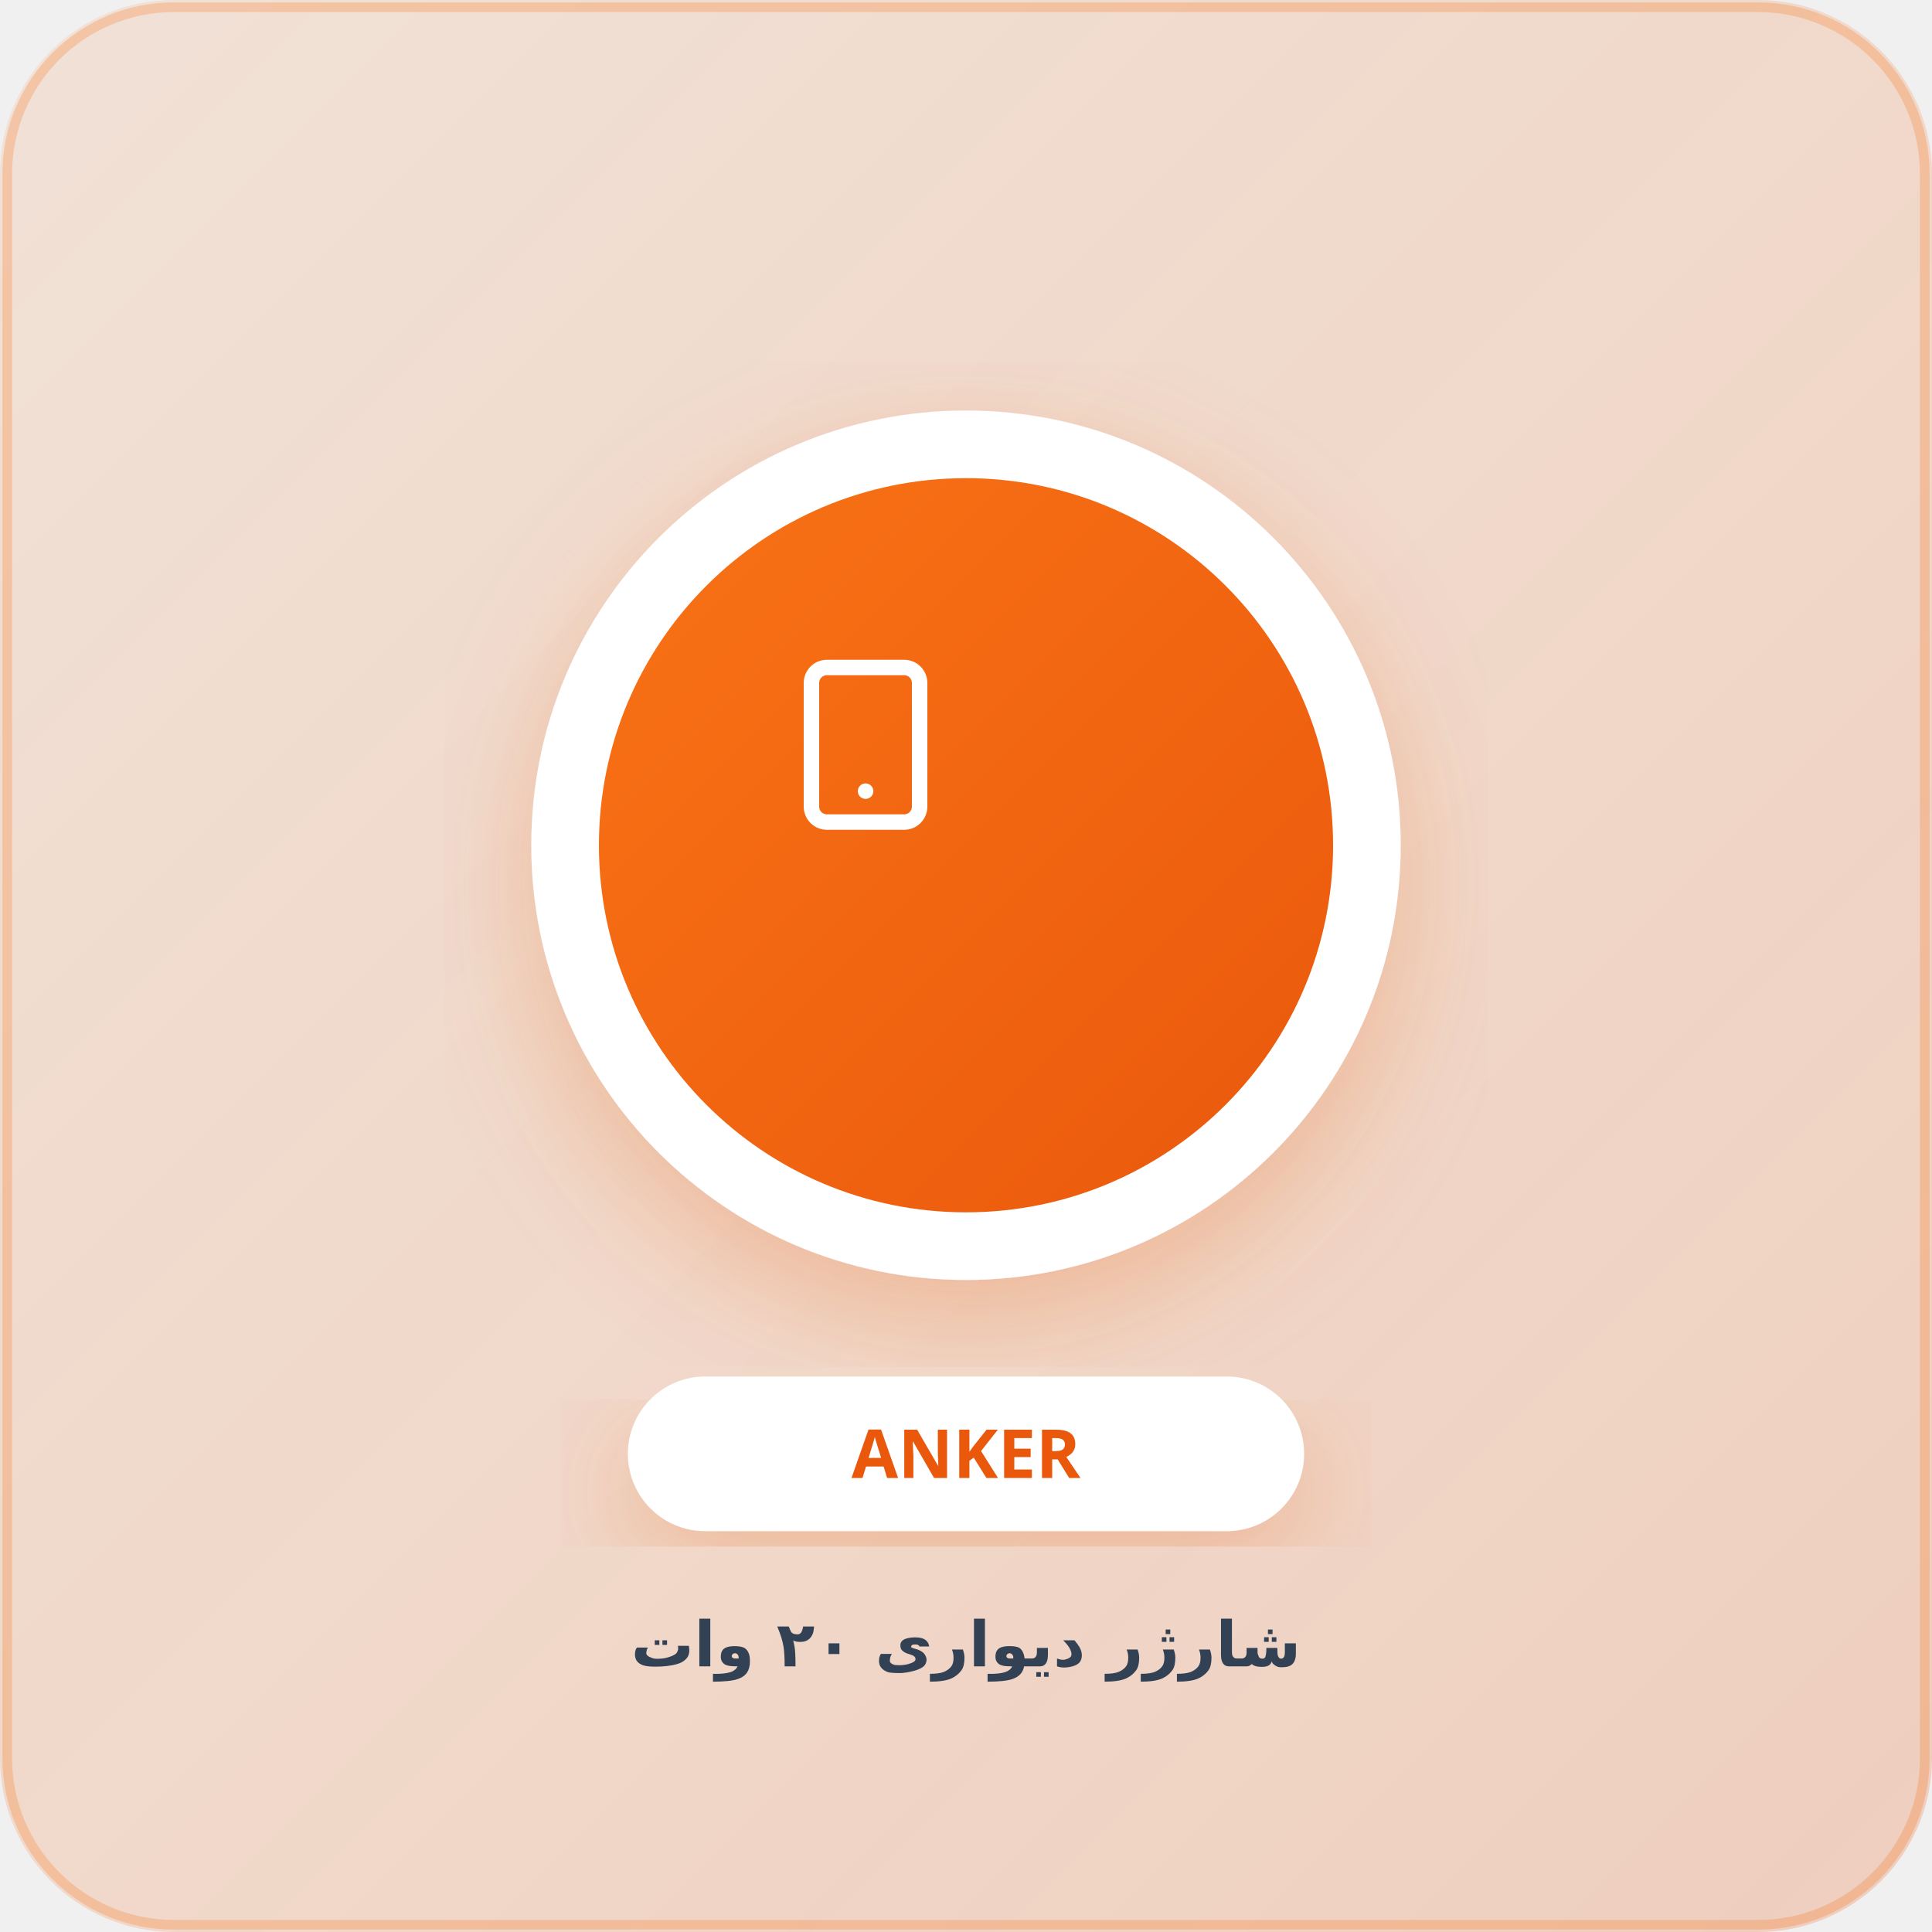
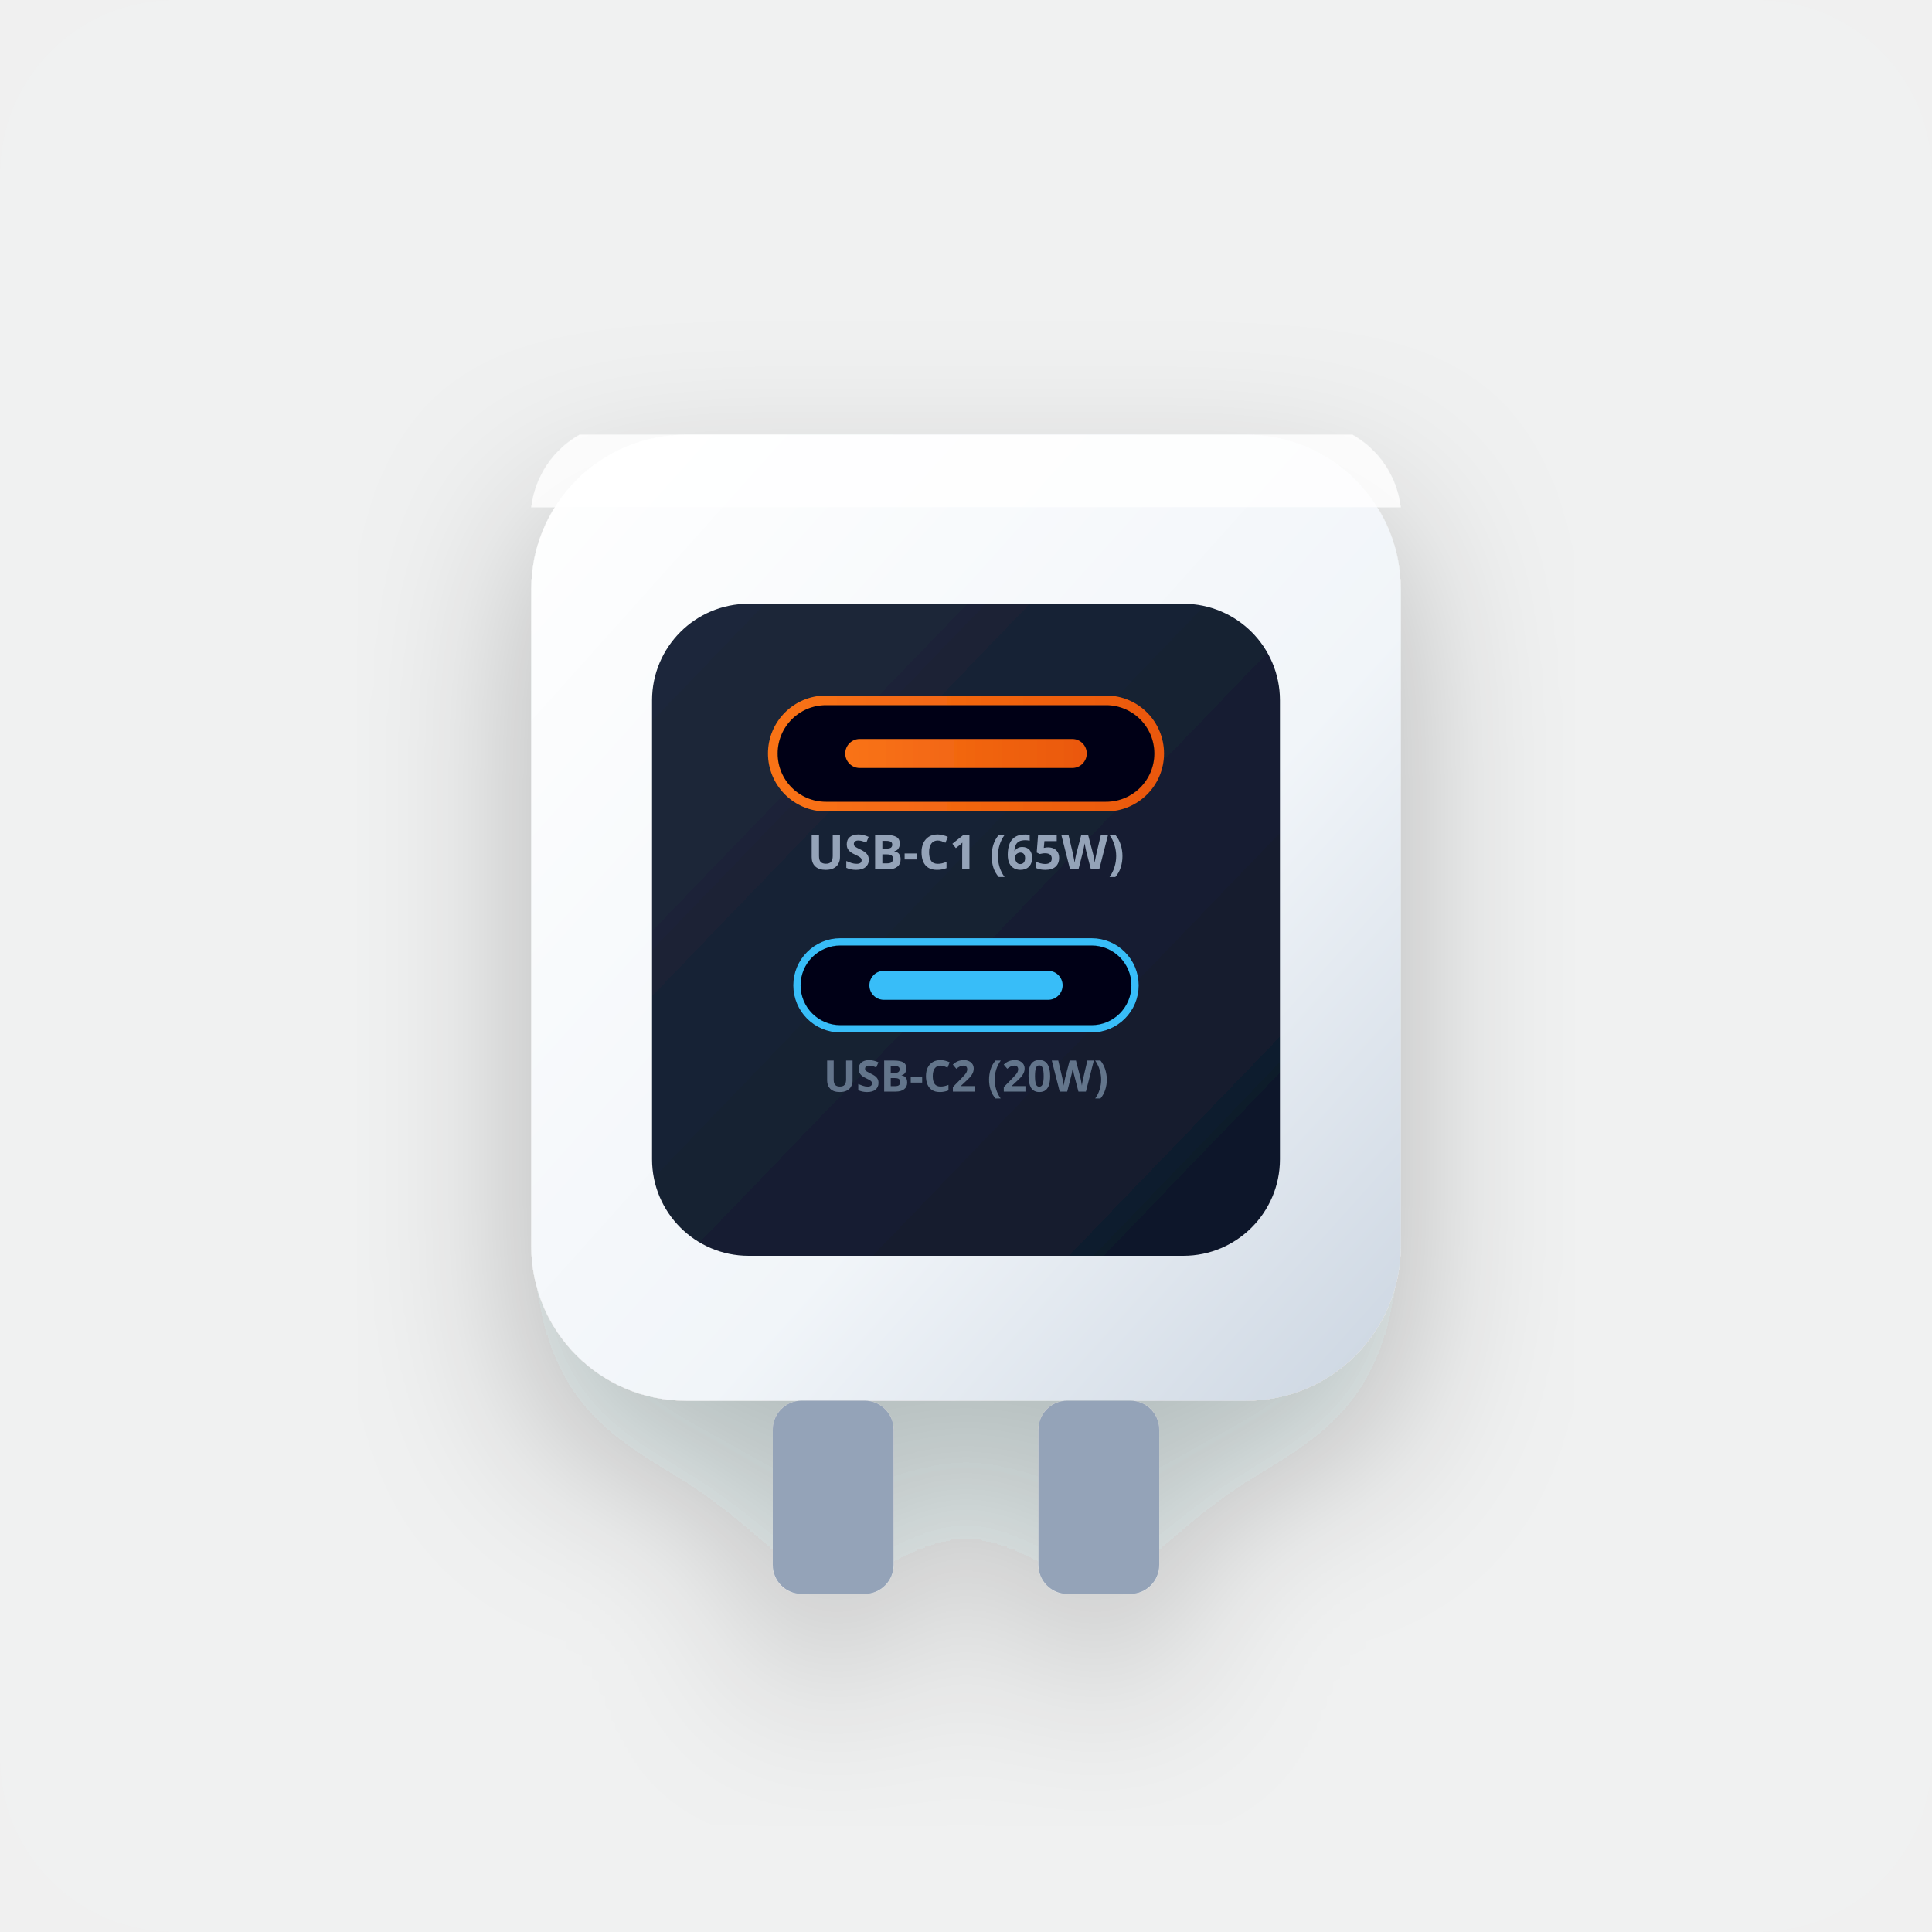
<svg xmlns="http://www.w3.org/2000/svg" viewBox="0 0 400 400" width="100%" height="100%">
  <defs>
-     <linearGradient id="grad_chg-" x1="0%" y1="0%" x2="100%" y2="100%">
-       <stop offset="0%" stop-color="#f97316" stop-opacity="0.12" />
-       <stop offset="100%" stop-color="#ea580c" stop-opacity="0.22" />
+     <linearGradient id="charger_body" x1="0%" y1="0%" x2="100%" y2="100%">
+       <stop offset="0%" stop-color="#ffffff" />
+       <stop offset="60%" stop-color="#f1f5f9" />
+       <stop offset="100%" stop-color="#cbd5e1" />
    </linearGradient>
-     <linearGradient id="icon_grad_chg-" x1="0%" y1="0%" x2="100%" y2="100%">
+     <linearGradient id="charger_face" x1="0%" y1="0%" x2="100%" y2="100%">
+       <stop offset="0%" stop-color="#1e293b" />
+       <stop offset="100%" stop-color="#0f172a" />
+     </linearGradient>
+     <linearGradient id="port_glow" x1="0%" y1="0%" x2="100%" y2="0%">
      <stop offset="0%" stop-color="#f97316" />
      <stop offset="100%" stop-color="#ea580c" />
    </linearGradient>
-     <filter id="shadow_chg-" x="-10%" y="-10%" width="120%" height="120%">
-       <feDropShadow dx="0" dy="8" stdDeviation="12" flood-color="#ea580c" flood-opacity="0.25" />
+     <filter id="charger_shadow" x="-20%" y="-20%" width="140%" height="140%">
+       <feDropShadow dx="0" dy="16" stdDeviation="18" flood-color="#0f172a" flood-opacity="0.25" />
    </filter>
  </defs>
-   <rect width="400" height="400" rx="36" fill="url(#grad_chg-)" />
-   <rect x="1.5" y="1.5" width="397" height="397" rx="34.5" fill="none" stroke="#f97316" stroke-opacity="0.25" stroke-width="2" />
-   <circle cx="200" cy="175" r="90" fill="white" filter="url(#shadow_chg-)" />
-   <circle cx="200" cy="175" r="76" fill="url(#icon_grad_chg-)" />
-   <g transform="translate(160, 135) scale(1.6)" fill="none" stroke="white" stroke-width="2" stroke-linecap="round" stroke-linejoin="round">
-     <rect x="5" y="2" width="14" height="20" rx="2" ry="2" />
-     <line x1="12" y1="18" x2="12.01" y2="18" />
+   <rect width="400" height="400" rx="36" fill="#f8fafc" fill-opacity="0.04" />
+   <g filter="url(#charger_shadow)">
+     <rect x="110" y="90" width="180" height="200" rx="32" fill="url(#charger_body)" />
+     <path d="M120 90 L280 90 A20 20 0 0 1 290 105 L110 105 A20 20 0 0 1 120 90 Z" fill="#ffffff" opacity="0.8" />
+     <rect x="135" y="125" width="130" height="135" rx="20" fill="url(#charger_face)" />
+     <rect x="160" y="145" width="80" height="22" rx="11" fill="#020617" stroke="url(#port_glow)" stroke-width="2" />
+     <rect x="175" y="153" width="50" height="6" rx="3" fill="url(#port_glow)" />
+     <text x="200" y="180" font-family="sans-serif" font-size="10" font-weight="900" fill="#94a3b8" text-anchor="middle">USB-C1 (65W)</text>
+     <rect x="165" y="195" width="70" height="18" rx="9" fill="#020617" stroke="#38bdf8" stroke-width="1.5" />
+     <rect x="180" y="201" width="40" height="6" rx="3" fill="#38bdf8" />
+     <text x="200" y="226" font-family="sans-serif" font-size="9" font-weight="bold" fill="#64748b" text-anchor="middle">USB-C2 (20W)</text>
+     <rect x="160" y="290" width="25" height="40" rx="6" fill="#94a3b8" />
+     <rect x="215" y="290" width="25" height="40" rx="6" fill="#94a3b8" />
  </g>
-   <rect x="130" y="285" width="140" height="32" rx="16" fill="white" filter="url(#shadow_chg-)" />
-   <text x="200" y="306" font-family="sans-serif" font-size="14" font-weight="900" fill="#ea580c" text-anchor="middle">ANKER</text>
-   <text x="200" y="345" font-family="sans-serif" font-size="13" font-weight="bold" fill="#334155" text-anchor="middle">شارژر دیواری ۲۰ وات</text>
</svg>
